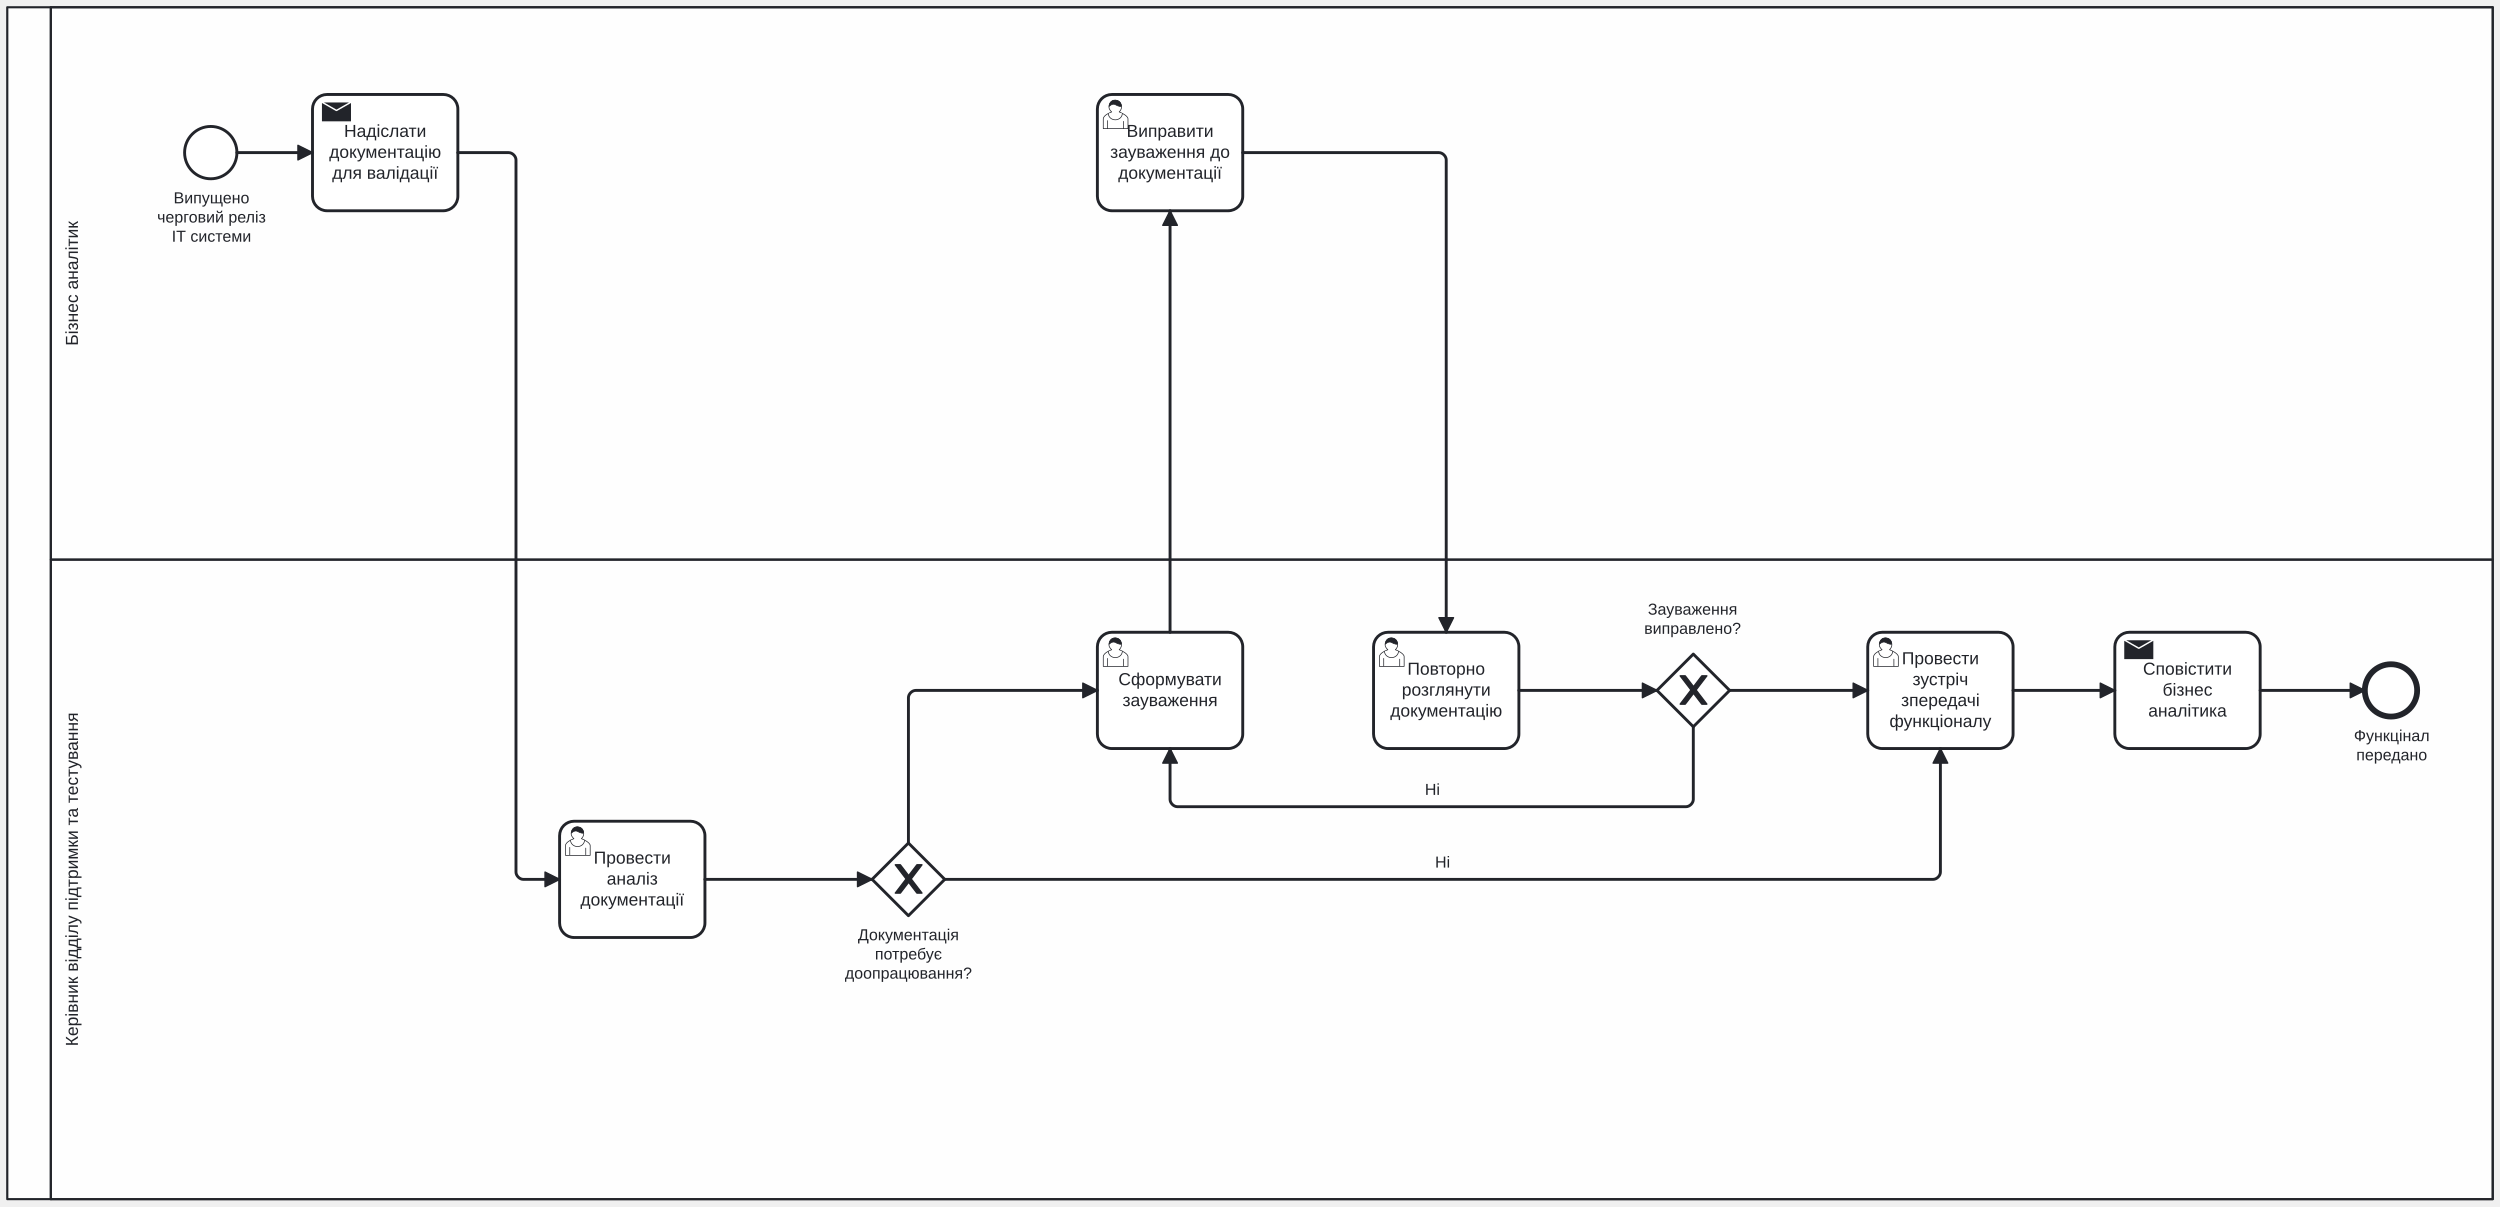
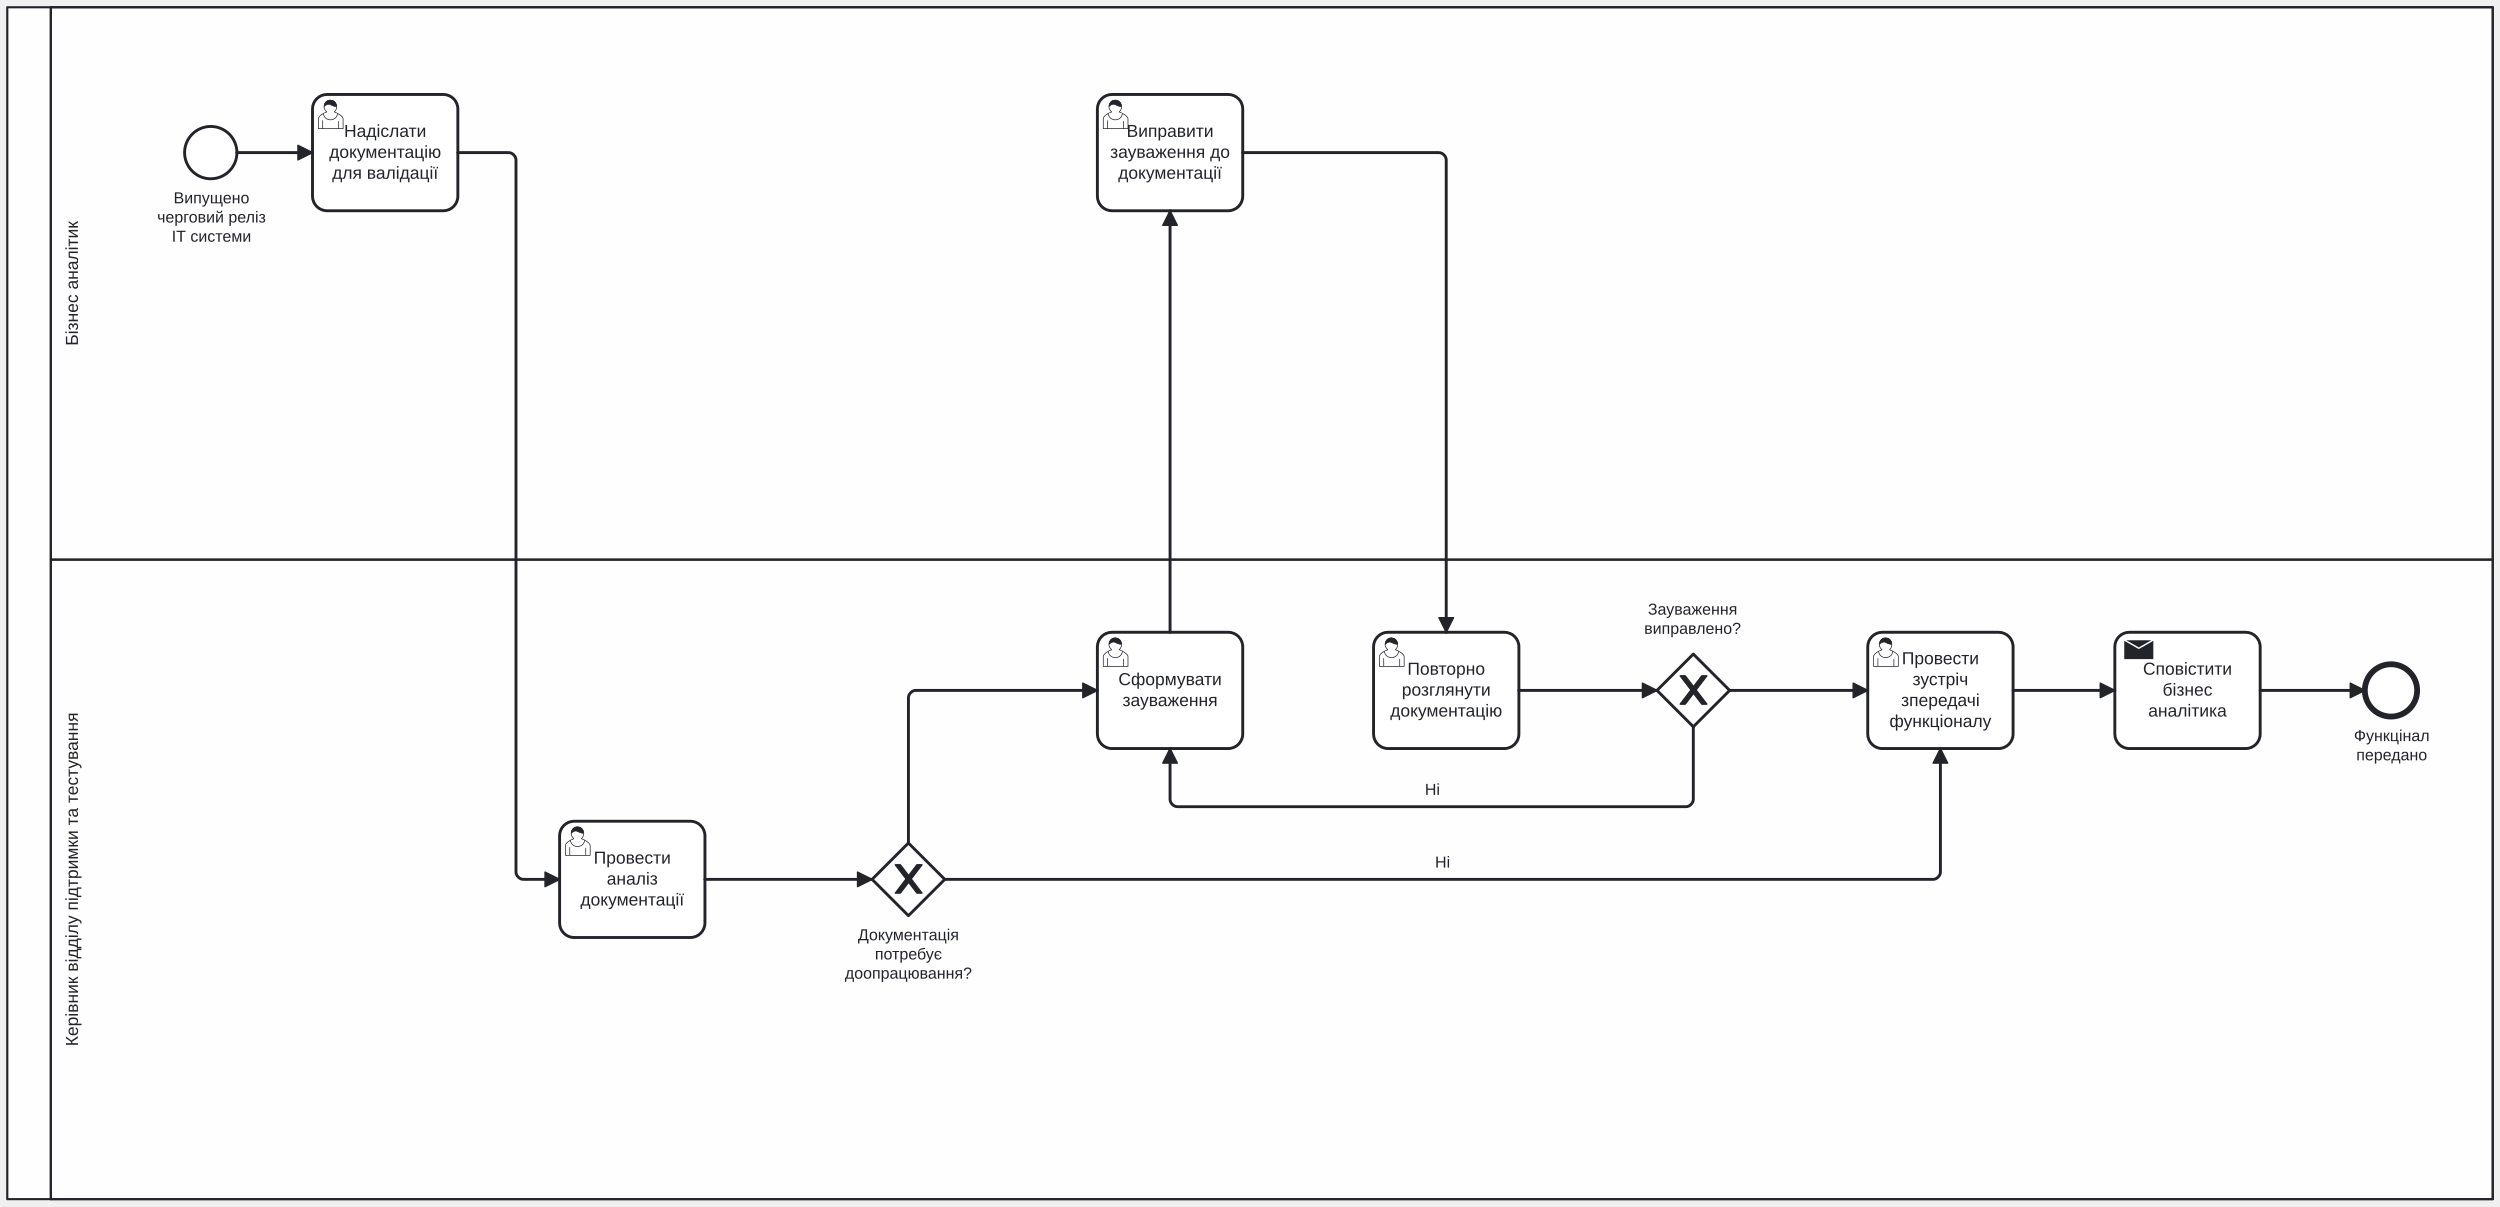
<svg xmlns="http://www.w3.org/2000/svg" width="1720" height="830" viewBox="15 75 1720 830" version="1.1">
  <g class="djs-group">
    <g class="djs-element djs-shape" data-element-id="Participant_0qgilj7" style="display: block;" transform="matrix(1 0 0 1 20 80)">
      <g class="djs-visual">
        <rect x="0" y="0" width="1710" height="820" rx="0" ry="0" style="stroke-linecap: round; stroke-linejoin: round; stroke: rgb(34, 36, 42); stroke-width: 1.5px; fill: white; fill-opacity: 0.95;" />
        <path style="fill: none; stroke-linecap: round; stroke-linejoin: round; stroke: rgb(34, 36, 42); stroke-width: 1.5px;" d="M30,0L30,820" />
        <text lineHeight="1.2" class="djs-label" style="font-family: Arial, sans-serif; font-size: 12px; font-weight: normal; fill: rgb(34, 36, 42);" transform="matrix(-1.83697e-16 -1 1 -1.83697e-16 0 820)">
          <tspan x="410" y="18.6" />
        </text>
      </g>
      <rect class="djs-hit djs-hit-all" x="0" y="0" width="1710" height="820" style="fill: none; stroke-opacity: 0; stroke: white; stroke-width: 15px;" />
    </g>
    <g class="djs-children">
      <g class="djs-group">
        <g class="djs-element djs-shape" data-element-id="Lane_0z4c3p7" style="display: block;" transform="matrix(1 0 0 1 50 460)">
          <g class="djs-visual">
            <rect x="0" y="0" width="1680" height="440" rx="0" ry="0" style="stroke-linecap: round; stroke-linejoin: round; stroke: rgb(34, 36, 42); stroke-width: 1.5px; fill: white; fill-opacity: 0.25;" />
            <text lineHeight="1.2" class="djs-label" style="font-family: Arial, sans-serif; font-size: 12px; font-weight: normal; fill: rgb(34, 36, 42);" transform="matrix(-1.83697e-16 -1 1 -1.83697e-16 0 440)">
              <tspan x="105.191" y="18.6">Керівник відділу підтримки та тестування</tspan>
            </text>
          </g>
          <rect class="djs-hit djs-hit-all" x="0" y="0" width="1680" height="440" style="fill: none; stroke-opacity: 0; stroke: white; stroke-width: 15px;" />
        </g>
      </g>
      <g class="djs-group">
        <g class="djs-element djs-shape" data-element-id="Lane_19faq0h" style="display: block;" transform="matrix(1 0 0 1 50 80)">
          <g class="djs-visual">
            <rect x="0" y="0" width="1680" height="380" rx="0" ry="0" style="stroke-linecap: round; stroke-linejoin: round; stroke: rgb(34, 36, 42); stroke-width: 1.5px; fill: white; fill-opacity: 0.25;" />
            <text lineHeight="1.2" class="djs-label" style="font-family: Arial, sans-serif; font-size: 12px; font-weight: normal; fill: rgb(34, 36, 42);" transform="matrix(-1.83697e-16 -1 1 -1.83697e-16 0 380)">
              <tspan x="147.115" y="18.6">Бізнес аналітик</tspan>
            </text>
          </g>
          <rect class="djs-hit djs-hit-all" x="0" y="0" width="1680" height="380" style="fill: none; stroke-opacity: 0; stroke: white; stroke-width: 15px;" />
        </g>
      </g>
      <g class="djs-group">
        <g class="djs-element djs-shape" data-element-id="StartEvent_1" style="display: block;" transform="matrix(1 0 0 1 142 162)">
          <g class="djs-visual">
            <circle cx="18" cy="18" r="18" style="stroke-linecap: round; stroke-linejoin: round; stroke: rgb(34, 36, 42); stroke-width: 2px; fill: white; fill-opacity: 0.95;" />
          </g>
          <rect class="djs-hit djs-hit-all" x="0" y="0" width="36" height="36" style="fill: none; stroke-opacity: 0; stroke: white; stroke-width: 15px;" />
        </g>
      </g>
      <g class="djs-group">
        <g class="djs-element djs-shape" data-element-id="StartEvent_1_label" style="display: block;" transform="matrix(1 0 0 1 123 205)">
          <g class="djs-visual">
            <text lineHeight="1.2" class="djs-label" style="font-family: Arial, sans-serif; font-size: 11px; font-weight: normal; fill: rgb(34, 36, 42);">
              <tspan x="11.413" y="9.9">Випущено </tspan>
              <tspan x="0.09" y="23.1">черговий реліз</tspan>
              <tspan x="10.142" y="36.3">ІТ системи</tspan>
            </text>
          </g>
          <rect class="djs-hit djs-hit-all" x="0" y="0" width="75" height="40" style="fill: none; stroke-opacity: 0; stroke: white; stroke-width: 15px;" />
        </g>
      </g>
      <g class="djs-group">
        <g class="djs-element djs-shape" data-element-id="Gateway_1ah068q" style="display: block;" transform="matrix(1 0 0 1 615 655)">
          <g class="djs-visual">
            <polygon points="25,0 50,25 25,50 0,25" style="stroke-linecap: round; stroke-linejoin: round; stroke: rgb(34, 36, 42); stroke-width: 2px; fill: white; fill-opacity: 0.95;" />
            <path d="m 16,15 7.429,9.714 -7.429,9.714 3.429,0 5.714,-7.464 5.714,7.464 3.429,0 -7.429,-9.714 7.429,-9.714 -3.429,0 -5.714,7.464 -5.714,-7.464 -3.429,0 z" style="fill: rgb(34, 36, 42); stroke-linecap: round; stroke-linejoin: round; stroke: rgb(34, 36, 42); stroke-width: 1px;" />
          </g>
          <rect class="djs-hit djs-hit-all" x="0" y="0" width="50" height="50" style="fill: none; stroke-opacity: 0; stroke: white; stroke-width: 15px;" />
        </g>
      </g>
      <g class="djs-group">
        <g class="djs-element djs-shape" data-element-id="Gateway_1ah068q_label" style="display: block;" transform="matrix(1 0 0 1 596 712)">
          <g class="djs-visual">
            <text lineHeight="1.2" class="djs-label" style="font-family: Arial, sans-serif; font-size: 11px; font-weight: normal; fill: rgb(34, 36, 42);">
              <tspan x="9.254" y="9.9">Документація </tspan>
              <tspan x="20.923" y="23.1">потребує </tspan>
              <tspan x="0.271" y="36.3">доопрацювання?</tspan>
            </text>
          </g>
          <rect class="djs-hit djs-hit-all" x="0" y="0" width="88" height="40" style="fill: none; stroke-opacity: 0; stroke: white; stroke-width: 15px;" />
        </g>
      </g>
      <g class="djs-group">
-         <g class="djs-element djs-shape" data-element-id="Activity_0kk0lgn" style="display: block;" transform="matrix(1 0 0 1 230 140)">
-           <g class="djs-visual">
-             <rect x="0" y="0" width="100" height="80" rx="10" ry="10" style="stroke-linecap: round; stroke-linejoin: round; stroke: rgb(34, 36, 42); stroke-width: 2px; fill: white; fill-opacity: 0.95;" />
-             <text lineHeight="1.2" class="djs-label" style="font-family: Arial, sans-serif; font-size: 12px; font-weight: normal; fill: rgb(34, 36, 42);">
-               <tspan x="21.69" y="29.2">Надіслати </tspan>
-               <tspan x="11.475" y="43.6">документацію </tspan>
-               <tspan x="13.517" y="58">для валідації</tspan>
-             </text>
-             <path d="m 5.985,4.998 l 0,14 l 21,0 l 0,-14 z l 10.5,6 l 10.5,-6" style="fill: rgb(34, 36, 42); stroke-linecap: round; stroke-linejoin: round; stroke: white; stroke-width: 1px;" />
-           </g>
-           <rect class="djs-hit djs-hit-all" x="0" y="0" width="100" height="80" style="fill: none; stroke-opacity: 0; stroke: white; stroke-width: 15px;" />
-         </g>
-       </g>
-       <g class="djs-group">
        <g class="djs-element djs-shape" data-element-id="Activity_0m15kux" style="display: block;" transform="matrix(1 0 0 1 400 640)">
          <g class="djs-visual">
            <rect x="0" y="0" width="100" height="80" rx="10" ry="10" style="stroke-linecap: round; stroke-linejoin: round; stroke: rgb(34, 36, 42); stroke-width: 2px; fill: white; fill-opacity: 0.95;" />
            <text lineHeight="1.2" class="djs-label" style="font-family: Arial, sans-serif; font-size: 12px; font-weight: normal; fill: rgb(34, 36, 42);">
              <tspan x="23.457" y="29.2">Провести </tspan>
              <tspan x="32.428" y="43.6">аналіз </tspan>
              <tspan x="14.308" y="58">документації</tspan>
            </text>
            <path d="m 15,12 c 0.909,-0.845 1.594,-2.049 1.594,-3.385 0,-2.554 -1.805,-4.622 -4.357,-4.622 -2.552,0 -4.288,2.068 -4.288,4.622 0,1.348 0.974,2.562 1.896,3.405 -0.529,0.187 -5.669,2.097 -5.794,4.756 v 6.718 h 17 v -6.718 c 0,-2.298 -5.528,-4.595 -6.051,-4.776 zm -8,6 l 0,5.5 m 11,0 l 0,-5" style="fill: white; stroke-linecap: round; stroke-linejoin: round; stroke: rgb(34, 36, 42); stroke-width: 0.5px;" />
            <path d="m 15,12 m 2.162,1.009 c 0,2.447 -2.158,4.431 -4.821,4.431 -2.665,0 -4.822,-1.981 -4.822,-4.431 " style="fill: white; stroke-linecap: round; stroke-linejoin: round; stroke: rgb(34, 36, 42); stroke-width: 0.5px;" />
            <path d="m 15,12 m -6.9,-3.80 c 0,0 2.251,-2.358 4.274,-1.177 2.024,1.181 4.221,1.537 4.124,0.965 -0.098,-0.57 -0.117,-3.791 -4.191,-4.136 -3.575,0.001 -4.208,3.367 -4.207,4.348 z" style="fill: rgb(34, 36, 42); stroke-linecap: round; stroke-linejoin: round; stroke: rgb(34, 36, 42); stroke-width: 0.5px;" />
          </g>
          <rect class="djs-hit djs-hit-all" x="0" y="0" width="100" height="80" style="fill: none; stroke-opacity: 0; stroke: white; stroke-width: 15px;" />
        </g>
      </g>
      <g class="djs-group">
        <g class="djs-element djs-shape" data-element-id="Activity_1f1nxc1" style="display: block;" transform="matrix(1 0 0 1 770 140)">
          <g class="djs-visual">
            <rect x="0" y="0" width="100" height="80" rx="10" ry="10" style="stroke-linecap: round; stroke-linejoin: round; stroke: rgb(34, 36, 42); stroke-width: 2px; fill: white; fill-opacity: 0.95;" />
            <text lineHeight="1.2" class="djs-label" style="font-family: Arial, sans-serif; font-size: 12px; font-weight: normal; fill: rgb(34, 36, 42);">
              <tspan x="20.085" y="29.2">Виправити </tspan>
              <tspan x="8.791" y="43.6">зауваження до </tspan>
              <tspan x="14.308" y="58">документації</tspan>
            </text>
            <path d="m 15,12 c 0.909,-0.845 1.594,-2.049 1.594,-3.385 0,-2.554 -1.805,-4.622 -4.357,-4.622 -2.552,0 -4.288,2.068 -4.288,4.622 0,1.348 0.974,2.562 1.896,3.405 -0.529,0.187 -5.669,2.097 -5.794,4.756 v 6.718 h 17 v -6.718 c 0,-2.298 -5.528,-4.595 -6.051,-4.776 zm -8,6 l 0,5.5 m 11,0 l 0,-5" style="fill: white; stroke-linecap: round; stroke-linejoin: round; stroke: rgb(34, 36, 42); stroke-width: 0.5px;" />
            <path d="m 15,12 m 2.162,1.009 c 0,2.447 -2.158,4.431 -4.821,4.431 -2.665,0 -4.822,-1.981 -4.822,-4.431 " style="fill: white; stroke-linecap: round; stroke-linejoin: round; stroke: rgb(34, 36, 42); stroke-width: 0.5px;" />
            <path d="m 15,12 m -6.9,-3.80 c 0,0 2.251,-2.358 4.274,-1.177 2.024,1.181 4.221,1.537 4.124,0.965 -0.098,-0.57 -0.117,-3.791 -4.191,-4.136 -3.575,0.001 -4.208,3.367 -4.207,4.348 z" style="fill: rgb(34, 36, 42); stroke-linecap: round; stroke-linejoin: round; stroke: rgb(34, 36, 42); stroke-width: 0.5px;" />
          </g>
          <rect class="djs-hit djs-hit-all" x="0" y="0" width="100" height="80" style="fill: none; stroke-opacity: 0; stroke: white; stroke-width: 15px;" />
        </g>
      </g>
      <g class="djs-group">
        <g class="djs-element djs-shape" data-element-id="Activity_0717ufx" style="display: block;" transform="matrix(1 0 0 1 770 510)">
          <g class="djs-visual">
            <rect x="0" y="0" width="100" height="80" rx="10" ry="10" style="stroke-linecap: round; stroke-linejoin: round; stroke: rgb(34, 36, 42); stroke-width: 2px; fill: white; fill-opacity: 0.95;" />
            <text lineHeight="1.2" class="djs-label" style="font-family: Arial, sans-serif; font-size: 12px; font-weight: normal; fill: rgb(34, 36, 42);">
              <tspan x="14.439" y="36.4">Сформувати </tspan>
              <tspan x="17.296" y="50.8">зауваження</tspan>
            </text>
            <path d="m 15,12 c 0.909,-0.845 1.594,-2.049 1.594,-3.385 0,-2.554 -1.805,-4.622 -4.357,-4.622 -2.552,0 -4.288,2.068 -4.288,4.622 0,1.348 0.974,2.562 1.896,3.405 -0.529,0.187 -5.669,2.097 -5.794,4.756 v 6.718 h 17 v -6.718 c 0,-2.298 -5.528,-4.595 -6.051,-4.776 zm -8,6 l 0,5.5 m 11,0 l 0,-5" style="fill: white; stroke-linecap: round; stroke-linejoin: round; stroke: rgb(34, 36, 42); stroke-width: 0.5px;" />
            <path d="m 15,12 m 2.162,1.009 c 0,2.447 -2.158,4.431 -4.821,4.431 -2.665,0 -4.822,-1.981 -4.822,-4.431 " style="fill: white; stroke-linecap: round; stroke-linejoin: round; stroke: rgb(34, 36, 42); stroke-width: 0.5px;" />
            <path d="m 15,12 m -6.9,-3.80 c 0,0 2.251,-2.358 4.274,-1.177 2.024,1.181 4.221,1.537 4.124,0.965 -0.098,-0.57 -0.117,-3.791 -4.191,-4.136 -3.575,0.001 -4.208,3.367 -4.207,4.348 z" style="fill: rgb(34, 36, 42); stroke-linecap: round; stroke-linejoin: round; stroke: rgb(34, 36, 42); stroke-width: 0.5px;" />
          </g>
          <rect class="djs-hit djs-hit-all" x="0" y="0" width="100" height="80" style="fill: none; stroke-opacity: 0; stroke: white; stroke-width: 15px;" />
        </g>
      </g>
      <g class="djs-group">
        <g class="djs-element djs-shape" data-element-id="Gateway_1fgaiud" style="display: block;" transform="matrix(1 0 0 1 1155 525)">
          <g class="djs-visual">
            <polygon points="25,0 50,25 25,50 0,25" style="stroke-linecap: round; stroke-linejoin: round; stroke: rgb(34, 36, 42); stroke-width: 2px; fill: white; fill-opacity: 0.95;" />
            <path d="m 16,15 7.429,9.714 -7.429,9.714 3.429,0 5.714,-7.464 5.714,7.464 3.429,0 -7.429,-9.714 7.429,-9.714 -3.429,0 -5.714,7.464 -5.714,-7.464 -3.429,0 z" style="fill: rgb(34, 36, 42); stroke-linecap: round; stroke-linejoin: round; stroke: rgb(34, 36, 42); stroke-width: 1px;" />
          </g>
          <rect class="djs-hit djs-hit-all" x="0" y="0" width="50" height="50" style="fill: none; stroke-opacity: 0; stroke: white; stroke-width: 15px;" />
        </g>
      </g>
      <g class="djs-group">
        <g class="djs-element djs-shape" data-element-id="Gateway_1fgaiud_label" style="display: block;" transform="matrix(1 0 0 1 1146 488)">
          <g class="djs-visual">
            <text lineHeight="1.2" class="djs-label" style="font-family: Arial, sans-serif; font-size: 11px; font-weight: normal; fill: rgb(34, 36, 42);">
              <tspan x="2.721" y="9.9">Зауваження </tspan>
              <tspan x="0.191" y="23.1">виправлено?</tspan>
            </text>
          </g>
          <rect class="djs-hit djs-hit-all" x="0" y="0" width="67" height="27" style="fill: none; stroke-opacity: 0; stroke: white; stroke-width: 15px;" />
        </g>
      </g>
      <g class="djs-group">
        <g class="djs-element djs-shape" data-element-id="Activity_1y7gwnq" style="display: block;" transform="matrix(1 0 0 1 960 510)">
          <g class="djs-visual">
            <rect x="0" y="0" width="100" height="80" rx="10" ry="10" style="stroke-linecap: round; stroke-linejoin: round; stroke: rgb(34, 36, 42); stroke-width: 2px; fill: white; fill-opacity: 0.95;" />
            <text lineHeight="1.2" class="djs-label" style="font-family: Arial, sans-serif; font-size: 12px; font-weight: normal; fill: rgb(34, 36, 42);">
              <tspan x="23.29" y="29.2">Повторно </tspan>
              <tspan x="19.423" y="43.6">розглянути </tspan>
              <tspan x="11.475" y="58">документацію</tspan>
            </text>
            <path d="m 15,12 c 0.909,-0.845 1.594,-2.049 1.594,-3.385 0,-2.554 -1.805,-4.622 -4.357,-4.622 -2.552,0 -4.288,2.068 -4.288,4.622 0,1.348 0.974,2.562 1.896,3.405 -0.529,0.187 -5.669,2.097 -5.794,4.756 v 6.718 h 17 v -6.718 c 0,-2.298 -5.528,-4.595 -6.051,-4.776 zm -8,6 l 0,5.5 m 11,0 l 0,-5" style="fill: white; stroke-linecap: round; stroke-linejoin: round; stroke: rgb(34, 36, 42); stroke-width: 0.5px;" />
            <path d="m 15,12 m 2.162,1.009 c 0,2.447 -2.158,4.431 -4.821,4.431 -2.665,0 -4.822,-1.981 -4.822,-4.431 " style="fill: white; stroke-linecap: round; stroke-linejoin: round; stroke: rgb(34, 36, 42); stroke-width: 0.5px;" />
            <path d="m 15,12 m -6.9,-3.80 c 0,0 2.251,-2.358 4.274,-1.177 2.024,1.181 4.221,1.537 4.124,0.965 -0.098,-0.57 -0.117,-3.791 -4.191,-4.136 -3.575,0.001 -4.208,3.367 -4.207,4.348 z" style="fill: rgb(34, 36, 42); stroke-linecap: round; stroke-linejoin: round; stroke: rgb(34, 36, 42); stroke-width: 0.5px;" />
          </g>
          <rect class="djs-hit djs-hit-all" x="0" y="0" width="100" height="80" style="fill: none; stroke-opacity: 0; stroke: white; stroke-width: 15px;" />
        </g>
      </g>
      <g class="djs-group">
        <g class="djs-element djs-shape" data-element-id="Activity_1xeijlv" style="display: block;" transform="matrix(1 0 0 1 1300 510)">
          <g class="djs-visual">
            <rect x="0" y="0" width="100" height="80" rx="10" ry="10" style="stroke-linecap: round; stroke-linejoin: round; stroke: rgb(34, 36, 42); stroke-width: 2px; fill: white; fill-opacity: 0.95;" />
            <text lineHeight="1.2" class="djs-label" style="font-family: Arial, sans-serif; font-size: 12px; font-weight: normal; fill: rgb(34, 36, 42);">
              <tspan x="23.457" y="22">Провести </tspan>
              <tspan x="30.84" y="36.4">зустріч </tspan>
              <tspan x="22.956" y="50.8">зпередачі </tspan>
              <tspan x="14.935" y="65.2">функціоналу</tspan>
            </text>
            <path d="m 15,12 c 0.909,-0.845 1.594,-2.049 1.594,-3.385 0,-2.554 -1.805,-4.622 -4.357,-4.622 -2.552,0 -4.288,2.068 -4.288,4.622 0,1.348 0.974,2.562 1.896,3.405 -0.529,0.187 -5.669,2.097 -5.794,4.756 v 6.718 h 17 v -6.718 c 0,-2.298 -5.528,-4.595 -6.051,-4.776 zm -8,6 l 0,5.5 m 11,0 l 0,-5" style="fill: white; stroke-linecap: round; stroke-linejoin: round; stroke: rgb(34, 36, 42); stroke-width: 0.5px;" />
            <path d="m 15,12 m 2.162,1.009 c 0,2.447 -2.158,4.431 -4.821,4.431 -2.665,0 -4.822,-1.981 -4.822,-4.431 " style="fill: white; stroke-linecap: round; stroke-linejoin: round; stroke: rgb(34, 36, 42); stroke-width: 0.5px;" />
            <path d="m 15,12 m -6.9,-3.80 c 0,0 2.251,-2.358 4.274,-1.177 2.024,1.181 4.221,1.537 4.124,0.965 -0.098,-0.57 -0.117,-3.791 -4.191,-4.136 -3.575,0.001 -4.208,3.367 -4.207,4.348 z" style="fill: rgb(34, 36, 42); stroke-linecap: round; stroke-linejoin: round; stroke: rgb(34, 36, 42); stroke-width: 0.5px;" />
          </g>
          <rect class="djs-hit djs-hit-all" x="0" y="0" width="100" height="80" style="fill: none; stroke-opacity: 0; stroke: white; stroke-width: 15px;" />
        </g>
      </g>
      <g class="djs-group">
        <g class="djs-element djs-shape" data-element-id="Event_1wgeme0" style="display: block;" transform="matrix(1 0 0 1 1642 532)">
          <g class="djs-visual">
            <circle cx="18" cy="18" r="18" style="stroke-linecap: round; stroke-linejoin: round; stroke: rgb(34, 36, 42); stroke-width: 4px; fill: white; fill-opacity: 0.95;" />
          </g>
          <rect class="djs-hit djs-hit-all" x="0" y="0" width="36" height="36" style="fill: none; stroke-opacity: 0; stroke: white; stroke-width: 15px;" />
        </g>
      </g>
      <g class="djs-group">
        <g class="djs-element djs-shape" data-element-id="Event_1wgeme0_label" style="display: block;" transform="matrix(1 0 0 1 1634 575)">
          <g class="djs-visual">
            <text lineHeight="1.2" class="djs-label" style="font-family: Arial, sans-serif; font-size: 11px; font-weight: normal; fill: rgb(34, 36, 42);">
              <tspan x="0.448" y="9.9">Функцінал</tspan>
              <tspan x="2.102" y="23.1">передано</tspan>
            </text>
          </g>
          <rect class="djs-hit djs-hit-all" x="0" y="0" width="53" height="27" style="fill: none; stroke-opacity: 0; stroke: white; stroke-width: 15px;" />
        </g>
      </g>
      <g class="djs-group">
        <g class="djs-element djs-shape" data-element-id="Activity_0jphrp3" style="display: block;" transform="matrix(1 0 0 1 1470 510)">
          <g class="djs-visual">
            <rect x="0" y="0" width="100" height="80" rx="10" ry="10" style="stroke-linecap: round; stroke-linejoin: round; stroke: rgb(34, 36, 42); stroke-width: 2px; fill: white; fill-opacity: 0.95;" />
            <text lineHeight="1.2" class="djs-label" style="font-family: Arial, sans-serif; font-size: 12px; font-weight: normal; fill: rgb(34, 36, 42);">
              <tspan x="19.361" y="29.2">Сповістити </tspan>
              <tspan x="32.829" y="43.6">бізнес </tspan>
              <tspan x="22.985" y="58">аналітика</tspan>
            </text>
            <path d="m 5.985,4.998 l 0,14 l 21,0 l 0,-14 z l 10.5,6 l 10.5,-6" style="fill: rgb(34, 36, 42); stroke-linecap: round; stroke-linejoin: round; stroke: white; stroke-width: 1px;" />
          </g>
          <rect class="djs-hit djs-hit-all" x="0" y="0" width="100" height="80" style="fill: none; stroke-opacity: 0; stroke: white; stroke-width: 15px;" />
        </g>
      </g>
      <g class="djs-group">
+         <g class="djs-element djs-shape" data-element-id="Activity_0kk0lgn" style="display: block;" transform="matrix(1 0 0 1 230 140)">
+           <g class="djs-visual">
+             <rect x="0" y="0" width="100" height="80" rx="10" ry="10" style="stroke-linecap: round; stroke-linejoin: round; stroke: rgb(34, 36, 42); stroke-width: 2px; fill: white; fill-opacity: 0.95;" />
+             <text lineHeight="1.2" class="djs-label" style="font-family: Arial, sans-serif; font-size: 12px; font-weight: normal; fill: rgb(34, 36, 42);">
+               <tspan x="21.69" y="29.2">Надіслати </tspan>
+               <tspan x="11.475" y="43.6">документацію </tspan>
+               <tspan x="13.517" y="58">для валідації</tspan>
+             </text>
+             <path d="m 15,12 c 0.909,-0.845 1.594,-2.049 1.594,-3.385 0,-2.554 -1.805,-4.622 -4.357,-4.622 -2.552,0 -4.288,2.068 -4.288,4.622 0,1.348 0.974,2.562 1.896,3.405 -0.529,0.187 -5.669,2.097 -5.794,4.756 v 6.718 h 17 v -6.718 c 0,-2.298 -5.528,-4.595 -6.051,-4.776 zm -8,6 l 0,5.5 m 11,0 l 0,-5" style="fill: white; stroke-linecap: round; stroke-linejoin: round; stroke: rgb(34, 36, 42); stroke-width: 0.5px;" />
+             <path d="m 15,12 m 2.162,1.009 c 0,2.447 -2.158,4.431 -4.821,4.431 -2.665,0 -4.822,-1.981 -4.822,-4.431 " style="fill: white; stroke-linecap: round; stroke-linejoin: round; stroke: rgb(34, 36, 42); stroke-width: 0.5px;" />
+             <path d="m 15,12 m -6.9,-3.80 c 0,0 2.251,-2.358 4.274,-1.177 2.024,1.181 4.221,1.537 4.124,0.965 -0.098,-0.57 -0.117,-3.791 -4.191,-4.136 -3.575,0.001 -4.208,3.367 -4.207,4.348 z" style="fill: rgb(34, 36, 42); stroke-linecap: round; stroke-linejoin: round; stroke: rgb(34, 36, 42); stroke-width: 0.5px;" />
+           </g>
+           <rect class="djs-hit djs-hit-all" x="0" y="0" width="100" height="80" style="fill: none; stroke-opacity: 0; stroke: white; stroke-width: 15px;" />
+         </g>
+       </g>
+       <g class="djs-group">
        <g class="djs-element djs-connection" data-element-id="Flow_16vf0jj" style="display: block;">
          <g class="djs-visual">
            <defs>
-               <marker id="marker-3zicdxz9vdvjxj38ak4ovnkih" viewBox="0 0 20 20" refX="11" refY="10" markerWidth="10" markerHeight="10" orient="auto">
-                 <path d="M 1 5 L 11 10 L 1 15 Z" style="stroke-linecap: round; stroke-linejoin: round; stroke: rgb(34, 36, 42); stroke-width: 1px; fill: rgb(34, 36, 42);" />
-               </marker>
-             </defs>
-             <path data-corner-radius="5" style="fill: none; stroke-linecap: round; stroke-linejoin: round; stroke: rgb(34, 36, 42); stroke-width: 2px; marker-end: url('#marker-3zicdxz9vdvjxj38ak4ovnkih');" d="M178,180L230,180" />
+               <marker id="marker-dy9x541mrind9muzxbx55t1b6" viewBox="0 0 20 20" refX="11" refY="10" markerWidth="10" markerHeight="10" orient="auto">
+                 <path d="M 1 5 L 11 10 L 1 15 Z" style="stroke-linecap: round; stroke-linejoin: round; stroke: rgb(34, 36, 42); stroke-width: 1px; fill: rgb(34, 36, 42);" />
+               </marker>
+             </defs>
+             <path data-corner-radius="5" style="fill: none; stroke-linecap: round; stroke-linejoin: round; stroke: rgb(34, 36, 42); stroke-width: 2px; marker-end: url('#marker-dy9x541mrind9muzxbx55t1b6');" d="M178,180L230,180" />
          </g>
          <path d="M178,180L230,180" class="djs-hit djs-hit-stroke" style="fill: none; stroke-opacity: 0; stroke: white; stroke-width: 15px;" />
        </g>
      </g>
      <g class="djs-group">
        <g class="djs-element djs-connection" data-element-id="Flow_03ydqja" style="display: block;">
          <g class="djs-visual">
            <defs>
-               <marker id="marker-5ys56ykreuzkw1z2ozdoh6dhr" viewBox="0 0 20 20" refX="11" refY="10" markerWidth="10" markerHeight="10" orient="auto">
-                 <path d="M 1 5 L 11 10 L 1 15 Z" style="stroke-linecap: round; stroke-linejoin: round; stroke: rgb(34, 36, 42); stroke-width: 1px; fill: rgb(34, 36, 42);" />
-               </marker>
-             </defs>
-             <path data-corner-radius="5" style="fill: none; stroke-linecap: round; stroke-linejoin: round; stroke: rgb(34, 36, 42); stroke-width: 2px; marker-end: url('#marker-5ys56ykreuzkw1z2ozdoh6dhr');" d="M330,180L365,180C367.5,180,370,182.5,370,185L370,675C370,677.5,372.5,680,375,680L400,680" />
+               <marker id="marker-1k8k2ae2glmi1woo37m5aa1dp" viewBox="0 0 20 20" refX="11" refY="10" markerWidth="10" markerHeight="10" orient="auto">
+                 <path d="M 1 5 L 11 10 L 1 15 Z" style="stroke-linecap: round; stroke-linejoin: round; stroke: rgb(34, 36, 42); stroke-width: 1px; fill: rgb(34, 36, 42);" />
+               </marker>
+             </defs>
+             <path data-corner-radius="5" style="fill: none; stroke-linecap: round; stroke-linejoin: round; stroke: rgb(34, 36, 42); stroke-width: 2px; marker-end: url('#marker-1k8k2ae2glmi1woo37m5aa1dp');" d="M330,180L365,180C367.5,180,370,182.5,370,185L370,675C370,677.5,372.5,680,375,680L400,680" />
          </g>
          <path d="M330,180L370,180L370,680L400,680" class="djs-hit djs-hit-stroke" style="fill: none; stroke-opacity: 0; stroke: white; stroke-width: 15px;" />
        </g>
      </g>
      <g class="djs-group">
        <g class="djs-element djs-connection" data-element-id="Flow_09rytyf" style="display: block;">
          <g class="djs-visual">
            <defs>
-               <marker id="marker-brwue23lcgvjxnvs1zo77mjtj" viewBox="0 0 20 20" refX="11" refY="10" markerWidth="10" markerHeight="10" orient="auto">
-                 <path d="M 1 5 L 11 10 L 1 15 Z" style="stroke-linecap: round; stroke-linejoin: round; stroke: rgb(34, 36, 42); stroke-width: 1px; fill: rgb(34, 36, 42);" />
-               </marker>
-             </defs>
-             <path data-corner-radius="5" style="fill: none; stroke-linecap: round; stroke-linejoin: round; stroke: rgb(34, 36, 42); stroke-width: 2px; marker-end: url('#marker-brwue23lcgvjxnvs1zo77mjtj');" d="M500,680L615,680" />
+               <marker id="marker-07403eiqbzjxffi99bmly8hbj" viewBox="0 0 20 20" refX="11" refY="10" markerWidth="10" markerHeight="10" orient="auto">
+                 <path d="M 1 5 L 11 10 L 1 15 Z" style="stroke-linecap: round; stroke-linejoin: round; stroke: rgb(34, 36, 42); stroke-width: 1px; fill: rgb(34, 36, 42);" />
+               </marker>
+             </defs>
+             <path data-corner-radius="5" style="fill: none; stroke-linecap: round; stroke-linejoin: round; stroke: rgb(34, 36, 42); stroke-width: 2px; marker-end: url('#marker-07403eiqbzjxffi99bmly8hbj');" d="M500,680L615,680" />
          </g>
          <path d="M500,680L615,680" class="djs-hit djs-hit-stroke" style="fill: none; stroke-opacity: 0; stroke: white; stroke-width: 15px;" />
        </g>
      </g>
      <g class="djs-group">
        <g class="djs-element djs-connection" data-element-id="Flow_1r0jf1d" style="display: block;">
          <g class="djs-visual">
            <defs>
-               <marker id="marker-6uqbb0eto5gcqj83z370lyqi8" viewBox="0 0 20 20" refX="11" refY="10" markerWidth="10" markerHeight="10" orient="auto">
-                 <path d="M 1 5 L 11 10 L 1 15 Z" style="stroke-linecap: round; stroke-linejoin: round; stroke: rgb(34, 36, 42); stroke-width: 1px; fill: rgb(34, 36, 42);" />
-               </marker>
-             </defs>
-             <path data-corner-radius="5" style="fill: none; stroke-linecap: round; stroke-linejoin: round; stroke: rgb(34, 36, 42); stroke-width: 2px; marker-end: url('#marker-6uqbb0eto5gcqj83z370lyqi8');" d="M640,655L640,555C640,552.5,642.5,550,645,550L770,550" />
+               <marker id="marker-5j1d48ofd120jbfdpwr3rxf7a" viewBox="0 0 20 20" refX="11" refY="10" markerWidth="10" markerHeight="10" orient="auto">
+                 <path d="M 1 5 L 11 10 L 1 15 Z" style="stroke-linecap: round; stroke-linejoin: round; stroke: rgb(34, 36, 42); stroke-width: 1px; fill: rgb(34, 36, 42);" />
+               </marker>
+             </defs>
+             <path data-corner-radius="5" style="fill: none; stroke-linecap: round; stroke-linejoin: round; stroke: rgb(34, 36, 42); stroke-width: 2px; marker-end: url('#marker-5j1d48ofd120jbfdpwr3rxf7a');" d="M640,655L640,555C640,552.5,642.5,550,645,550L770,550" />
          </g>
          <path d="M640,655L640,550L770,550" class="djs-hit djs-hit-stroke" style="fill: none; stroke-opacity: 0; stroke: white; stroke-width: 15px;" />
        </g>
      </g>
      <g class="djs-group">
        <g class="djs-element djs-connection" data-element-id="Flow_0pz8dyz" style="display: block;">
          <g class="djs-visual">
            <defs>
-               <marker id="marker-ck71e56rxobb1l86nyszouc25" viewBox="0 0 20 20" refX="11" refY="10" markerWidth="10" markerHeight="10" orient="auto">
-                 <path d="M 1 5 L 11 10 L 1 15 Z" style="stroke-linecap: round; stroke-linejoin: round; stroke: rgb(34, 36, 42); stroke-width: 1px; fill: rgb(34, 36, 42);" />
-               </marker>
-             </defs>
-             <path data-corner-radius="5" style="fill: none; stroke-linecap: round; stroke-linejoin: round; stroke: rgb(34, 36, 42); stroke-width: 2px; marker-end: url('#marker-ck71e56rxobb1l86nyszouc25');" d="M820,510L820,220" />
+               <marker id="marker-5g64oahkvkpqrm16mzj9vjepf" viewBox="0 0 20 20" refX="11" refY="10" markerWidth="10" markerHeight="10" orient="auto">
+                 <path d="M 1 5 L 11 10 L 1 15 Z" style="stroke-linecap: round; stroke-linejoin: round; stroke: rgb(34, 36, 42); stroke-width: 1px; fill: rgb(34, 36, 42);" />
+               </marker>
+             </defs>
+             <path data-corner-radius="5" style="fill: none; stroke-linecap: round; stroke-linejoin: round; stroke: rgb(34, 36, 42); stroke-width: 2px; marker-end: url('#marker-5g64oahkvkpqrm16mzj9vjepf');" d="M820,510L820,220" />
          </g>
          <path d="M820,510L820,220" class="djs-hit djs-hit-stroke" style="fill: none; stroke-opacity: 0; stroke: white; stroke-width: 15px;" />
        </g>
      </g>
      <g class="djs-group">
        <g class="djs-element djs-connection" data-element-id="Flow_102ex5r" style="display: block;">
          <g class="djs-visual">
            <defs>
-               <marker id="marker-8tfvnj78kjcjhxxlpbh7wtfnz" viewBox="0 0 20 20" refX="11" refY="10" markerWidth="10" markerHeight="10" orient="auto">
-                 <path d="M 1 5 L 11 10 L 1 15 Z" style="stroke-linecap: round; stroke-linejoin: round; stroke: rgb(34, 36, 42); stroke-width: 1px; fill: rgb(34, 36, 42);" />
-               </marker>
-             </defs>
-             <path data-corner-radius="5" style="fill: none; stroke-linecap: round; stroke-linejoin: round; stroke: rgb(34, 36, 42); stroke-width: 2px; marker-end: url('#marker-8tfvnj78kjcjhxxlpbh7wtfnz');" d="M870,180L1005,180C1007.5,180,1010,182.5,1010,185L1010,510" />
+               <marker id="marker-13aciw337swm00b597rmtx7cy" viewBox="0 0 20 20" refX="11" refY="10" markerWidth="10" markerHeight="10" orient="auto">
+                 <path d="M 1 5 L 11 10 L 1 15 Z" style="stroke-linecap: round; stroke-linejoin: round; stroke: rgb(34, 36, 42); stroke-width: 1px; fill: rgb(34, 36, 42);" />
+               </marker>
+             </defs>
+             <path data-corner-radius="5" style="fill: none; stroke-linecap: round; stroke-linejoin: round; stroke: rgb(34, 36, 42); stroke-width: 2px; marker-end: url('#marker-13aciw337swm00b597rmtx7cy');" d="M870,180L1005,180C1007.5,180,1010,182.5,1010,185L1010,510" />
          </g>
          <path d="M870,180L1010,180L1010,510" class="djs-hit djs-hit-stroke" style="fill: none; stroke-opacity: 0; stroke: white; stroke-width: 15px;" />
        </g>
      </g>
      <g class="djs-group">
        <g class="djs-element djs-connection" data-element-id="Flow_0ghngja" style="display: block;">
          <g class="djs-visual">
            <defs>
-               <marker id="marker-2mip4gs66qqjmjt5w5h5p1l92" viewBox="0 0 20 20" refX="11" refY="10" markerWidth="10" markerHeight="10" orient="auto">
-                 <path d="M 1 5 L 11 10 L 1 15 Z" style="stroke-linecap: round; stroke-linejoin: round; stroke: rgb(34, 36, 42); stroke-width: 1px; fill: rgb(34, 36, 42);" />
-               </marker>
-             </defs>
-             <path data-corner-radius="5" style="fill: none; stroke-linecap: round; stroke-linejoin: round; stroke: rgb(34, 36, 42); stroke-width: 2px; marker-end: url('#marker-2mip4gs66qqjmjt5w5h5p1l92');" d="M1060,550L1155,550" />
+               <marker id="marker-eh4io1uinzx2wm99kplfoha5f" viewBox="0 0 20 20" refX="11" refY="10" markerWidth="10" markerHeight="10" orient="auto">
+                 <path d="M 1 5 L 11 10 L 1 15 Z" style="stroke-linecap: round; stroke-linejoin: round; stroke: rgb(34, 36, 42); stroke-width: 1px; fill: rgb(34, 36, 42);" />
+               </marker>
+             </defs>
+             <path data-corner-radius="5" style="fill: none; stroke-linecap: round; stroke-linejoin: round; stroke: rgb(34, 36, 42); stroke-width: 2px; marker-end: url('#marker-eh4io1uinzx2wm99kplfoha5f');" d="M1060,550L1155,550" />
          </g>
          <path d="M1060,550L1155,550" class="djs-hit djs-hit-stroke" style="fill: none; stroke-opacity: 0; stroke: white; stroke-width: 15px;" />
        </g>
      </g>
      <g class="djs-group">
        <g class="djs-element djs-connection" data-element-id="Flow_0jyf2px" style="display: block;">
          <g class="djs-visual">
            <defs>
-               <marker id="marker-bwgqk36j38tgi2f13tiiox0ad" viewBox="0 0 20 20" refX="11" refY="10" markerWidth="10" markerHeight="10" orient="auto">
-                 <path d="M 1 5 L 11 10 L 1 15 Z" style="stroke-linecap: round; stroke-linejoin: round; stroke: rgb(34, 36, 42); stroke-width: 1px; fill: rgb(34, 36, 42);" />
-               </marker>
-             </defs>
-             <path data-corner-radius="5" style="fill: none; stroke-linecap: round; stroke-linejoin: round; stroke: rgb(34, 36, 42); stroke-width: 2px; marker-end: url('#marker-bwgqk36j38tgi2f13tiiox0ad');" d="M1180,575L1180,625C1180,627.5,1177.5,630,1175,630L825,630C822.5,630,820,627.5,820,625L820,590" />
+               <marker id="marker-cwm35x3ign7vcu3zpxnyhitq3" viewBox="0 0 20 20" refX="11" refY="10" markerWidth="10" markerHeight="10" orient="auto">
+                 <path d="M 1 5 L 11 10 L 1 15 Z" style="stroke-linecap: round; stroke-linejoin: round; stroke: rgb(34, 36, 42); stroke-width: 1px; fill: rgb(34, 36, 42);" />
+               </marker>
+             </defs>
+             <path data-corner-radius="5" style="fill: none; stroke-linecap: round; stroke-linejoin: round; stroke: rgb(34, 36, 42); stroke-width: 2px; marker-end: url('#marker-cwm35x3ign7vcu3zpxnyhitq3');" d="M1180,575L1180,625C1180,627.5,1177.5,630,1175,630L825,630C822.5,630,820,627.5,820,625L820,590" />
          </g>
          <path d="M1180,575L1180,630L820,630L820,590" class="djs-hit djs-hit-stroke" style="fill: none; stroke-opacity: 0; stroke: white; stroke-width: 15px;" />
        </g>
      </g>
      <g class="djs-group">
        <g class="djs-element djs-shape" data-element-id="Flow_0jyf2px_label" style="display: block;" transform="matrix(1 0 0 1 995 612)">
          <g class="djs-visual">
            <text lineHeight="1.2" class="djs-label" style="font-family: Arial, sans-serif; font-size: 11px; font-weight: normal; fill: rgb(34, 36, 42);">
              <tspan x="0.306" y="9.9">Ні</tspan>
            </text>
          </g>
          <rect class="djs-hit djs-hit-all" x="0" y="0" width="11" height="14" style="fill: none; stroke-opacity: 0; stroke: white; stroke-width: 15px;" />
        </g>
      </g>
      <g class="djs-group">
        <g class="djs-element djs-connection" data-element-id="Flow_1a97dmx" style="display: block;">
          <g class="djs-visual">
            <defs>
-               <marker id="marker-8bk6syfr228g8zht3846sv1wy" viewBox="0 0 20 20" refX="11" refY="10" markerWidth="10" markerHeight="10" orient="auto">
-                 <path d="M 1 5 L 11 10 L 1 15 Z" style="stroke-linecap: round; stroke-linejoin: round; stroke: rgb(34, 36, 42); stroke-width: 1px; fill: rgb(34, 36, 42);" />
-               </marker>
-             </defs>
-             <path data-corner-radius="5" style="fill: none; stroke-linecap: round; stroke-linejoin: round; stroke: rgb(34, 36, 42); stroke-width: 2px; marker-end: url('#marker-8bk6syfr228g8zht3846sv1wy');" d="M1205,550L1300,550" />
+               <marker id="marker-9scv71ru3yfq74skbacvz1vxn" viewBox="0 0 20 20" refX="11" refY="10" markerWidth="10" markerHeight="10" orient="auto">
+                 <path d="M 1 5 L 11 10 L 1 15 Z" style="stroke-linecap: round; stroke-linejoin: round; stroke: rgb(34, 36, 42); stroke-width: 1px; fill: rgb(34, 36, 42);" />
+               </marker>
+             </defs>
+             <path data-corner-radius="5" style="fill: none; stroke-linecap: round; stroke-linejoin: round; stroke: rgb(34, 36, 42); stroke-width: 2px; marker-end: url('#marker-9scv71ru3yfq74skbacvz1vxn');" d="M1205,550L1300,550" />
          </g>
          <path d="M1205,550L1300,550" class="djs-hit djs-hit-stroke" style="fill: none; stroke-opacity: 0; stroke: white; stroke-width: 15px;" />
        </g>
      </g>
      <g class="djs-group">
        <g class="djs-element djs-connection" data-element-id="Flow_05w4nlq" style="display: block;">
          <g class="djs-visual">
            <defs>
-               <marker id="marker-7xeh8pmo0y1dejjldihpnl1qt" viewBox="0 0 20 20" refX="11" refY="10" markerWidth="10" markerHeight="10" orient="auto">
-                 <path d="M 1 5 L 11 10 L 1 15 Z" style="stroke-linecap: round; stroke-linejoin: round; stroke: rgb(34, 36, 42); stroke-width: 1px; fill: rgb(34, 36, 42);" />
-               </marker>
-             </defs>
-             <path data-corner-radius="5" style="fill: none; stroke-linecap: round; stroke-linejoin: round; stroke: rgb(34, 36, 42); stroke-width: 2px; marker-end: url('#marker-7xeh8pmo0y1dejjldihpnl1qt');" d="M1400,550L1470,550" />
+               <marker id="marker-bx3ya4955ccf3vu714xvkkewp" viewBox="0 0 20 20" refX="11" refY="10" markerWidth="10" markerHeight="10" orient="auto">
+                 <path d="M 1 5 L 11 10 L 1 15 Z" style="stroke-linecap: round; stroke-linejoin: round; stroke: rgb(34, 36, 42); stroke-width: 1px; fill: rgb(34, 36, 42);" />
+               </marker>
+             </defs>
+             <path data-corner-radius="5" style="fill: none; stroke-linecap: round; stroke-linejoin: round; stroke: rgb(34, 36, 42); stroke-width: 2px; marker-end: url('#marker-bx3ya4955ccf3vu714xvkkewp');" d="M1400,550L1470,550" />
          </g>
          <path d="M1400,550L1470,550" class="djs-hit djs-hit-stroke" style="fill: none; stroke-opacity: 0; stroke: white; stroke-width: 15px;" />
        </g>
      </g>
      <g class="djs-group">
        <g class="djs-element djs-connection" data-element-id="Flow_0zz0jko" style="display: block;">
          <g class="djs-visual">
            <defs>
-               <marker id="marker-4obl1vacafyip28haijv4rubd" viewBox="0 0 20 20" refX="11" refY="10" markerWidth="10" markerHeight="10" orient="auto">
-                 <path d="M 1 5 L 11 10 L 1 15 Z" style="stroke-linecap: round; stroke-linejoin: round; stroke: rgb(34, 36, 42); stroke-width: 1px; fill: rgb(34, 36, 42);" />
-               </marker>
-             </defs>
-             <path data-corner-radius="5" style="fill: none; stroke-linecap: round; stroke-linejoin: round; stroke: rgb(34, 36, 42); stroke-width: 2px; marker-end: url('#marker-4obl1vacafyip28haijv4rubd');" d="M665,680L1345,680C1347.5,680,1350,677.5,1350,675L1350,590" />
+               <marker id="marker-506ywj35nzhrii7x6qgxx4pdu" viewBox="0 0 20 20" refX="11" refY="10" markerWidth="10" markerHeight="10" orient="auto">
+                 <path d="M 1 5 L 11 10 L 1 15 Z" style="stroke-linecap: round; stroke-linejoin: round; stroke: rgb(34, 36, 42); stroke-width: 1px; fill: rgb(34, 36, 42);" />
+               </marker>
+             </defs>
+             <path data-corner-radius="5" style="fill: none; stroke-linecap: round; stroke-linejoin: round; stroke: rgb(34, 36, 42); stroke-width: 2px; marker-end: url('#marker-506ywj35nzhrii7x6qgxx4pdu');" d="M665,680L1345,680C1347.5,680,1350,677.5,1350,675L1350,590" />
          </g>
          <path d="M665,680L1350,680L1350,590" class="djs-hit djs-hit-stroke" style="fill: none; stroke-opacity: 0; stroke: white; stroke-width: 15px;" />
        </g>
      </g>
      <g class="djs-group">
        <g class="djs-element djs-shape" data-element-id="Flow_0zz0jko_label" style="display: block;" transform="matrix(1 0 0 1 1002 662)">
          <g class="djs-visual">
            <text lineHeight="1.2" class="djs-label" style="font-family: Arial, sans-serif; font-size: 11px; font-weight: normal; fill: rgb(34, 36, 42);">
              <tspan x="0.306" y="9.9">Ні</tspan>
            </text>
          </g>
          <rect class="djs-hit djs-hit-all" x="0" y="0" width="11" height="14" style="fill: none; stroke-opacity: 0; stroke: white; stroke-width: 15px;" />
        </g>
      </g>
      <g class="djs-group">
        <g class="djs-element djs-connection" data-element-id="Flow_0comqy9" style="display: block;">
          <g class="djs-visual">
            <defs>
-               <marker id="marker-ajbd1mbajyba9x0b6ck628zuo" viewBox="0 0 20 20" refX="11" refY="10" markerWidth="10" markerHeight="10" orient="auto">
-                 <path d="M 1 5 L 11 10 L 1 15 Z" style="stroke-linecap: round; stroke-linejoin: round; stroke: rgb(34, 36, 42); stroke-width: 1px; fill: rgb(34, 36, 42);" />
-               </marker>
-             </defs>
-             <path data-corner-radius="5" style="fill: none; stroke-linecap: round; stroke-linejoin: round; stroke: rgb(34, 36, 42); stroke-width: 2px; marker-end: url('#marker-ajbd1mbajyba9x0b6ck628zuo');" d="M1570,550L1642,550" />
+               <marker id="marker-4vi3h0fxfcfrenvgdpqmct8pz" viewBox="0 0 20 20" refX="11" refY="10" markerWidth="10" markerHeight="10" orient="auto">
+                 <path d="M 1 5 L 11 10 L 1 15 Z" style="stroke-linecap: round; stroke-linejoin: round; stroke: rgb(34, 36, 42); stroke-width: 1px; fill: rgb(34, 36, 42);" />
+               </marker>
+             </defs>
+             <path data-corner-radius="5" style="fill: none; stroke-linecap: round; stroke-linejoin: round; stroke: rgb(34, 36, 42); stroke-width: 2px; marker-end: url('#marker-4vi3h0fxfcfrenvgdpqmct8pz');" d="M1570,550L1642,550" />
          </g>
          <path d="M1570,550L1642,550" class="djs-hit djs-hit-stroke" style="fill: none; stroke-opacity: 0; stroke: white; stroke-width: 15px;" />
        </g>
      </g>
    </g>
  </g>
</svg>
